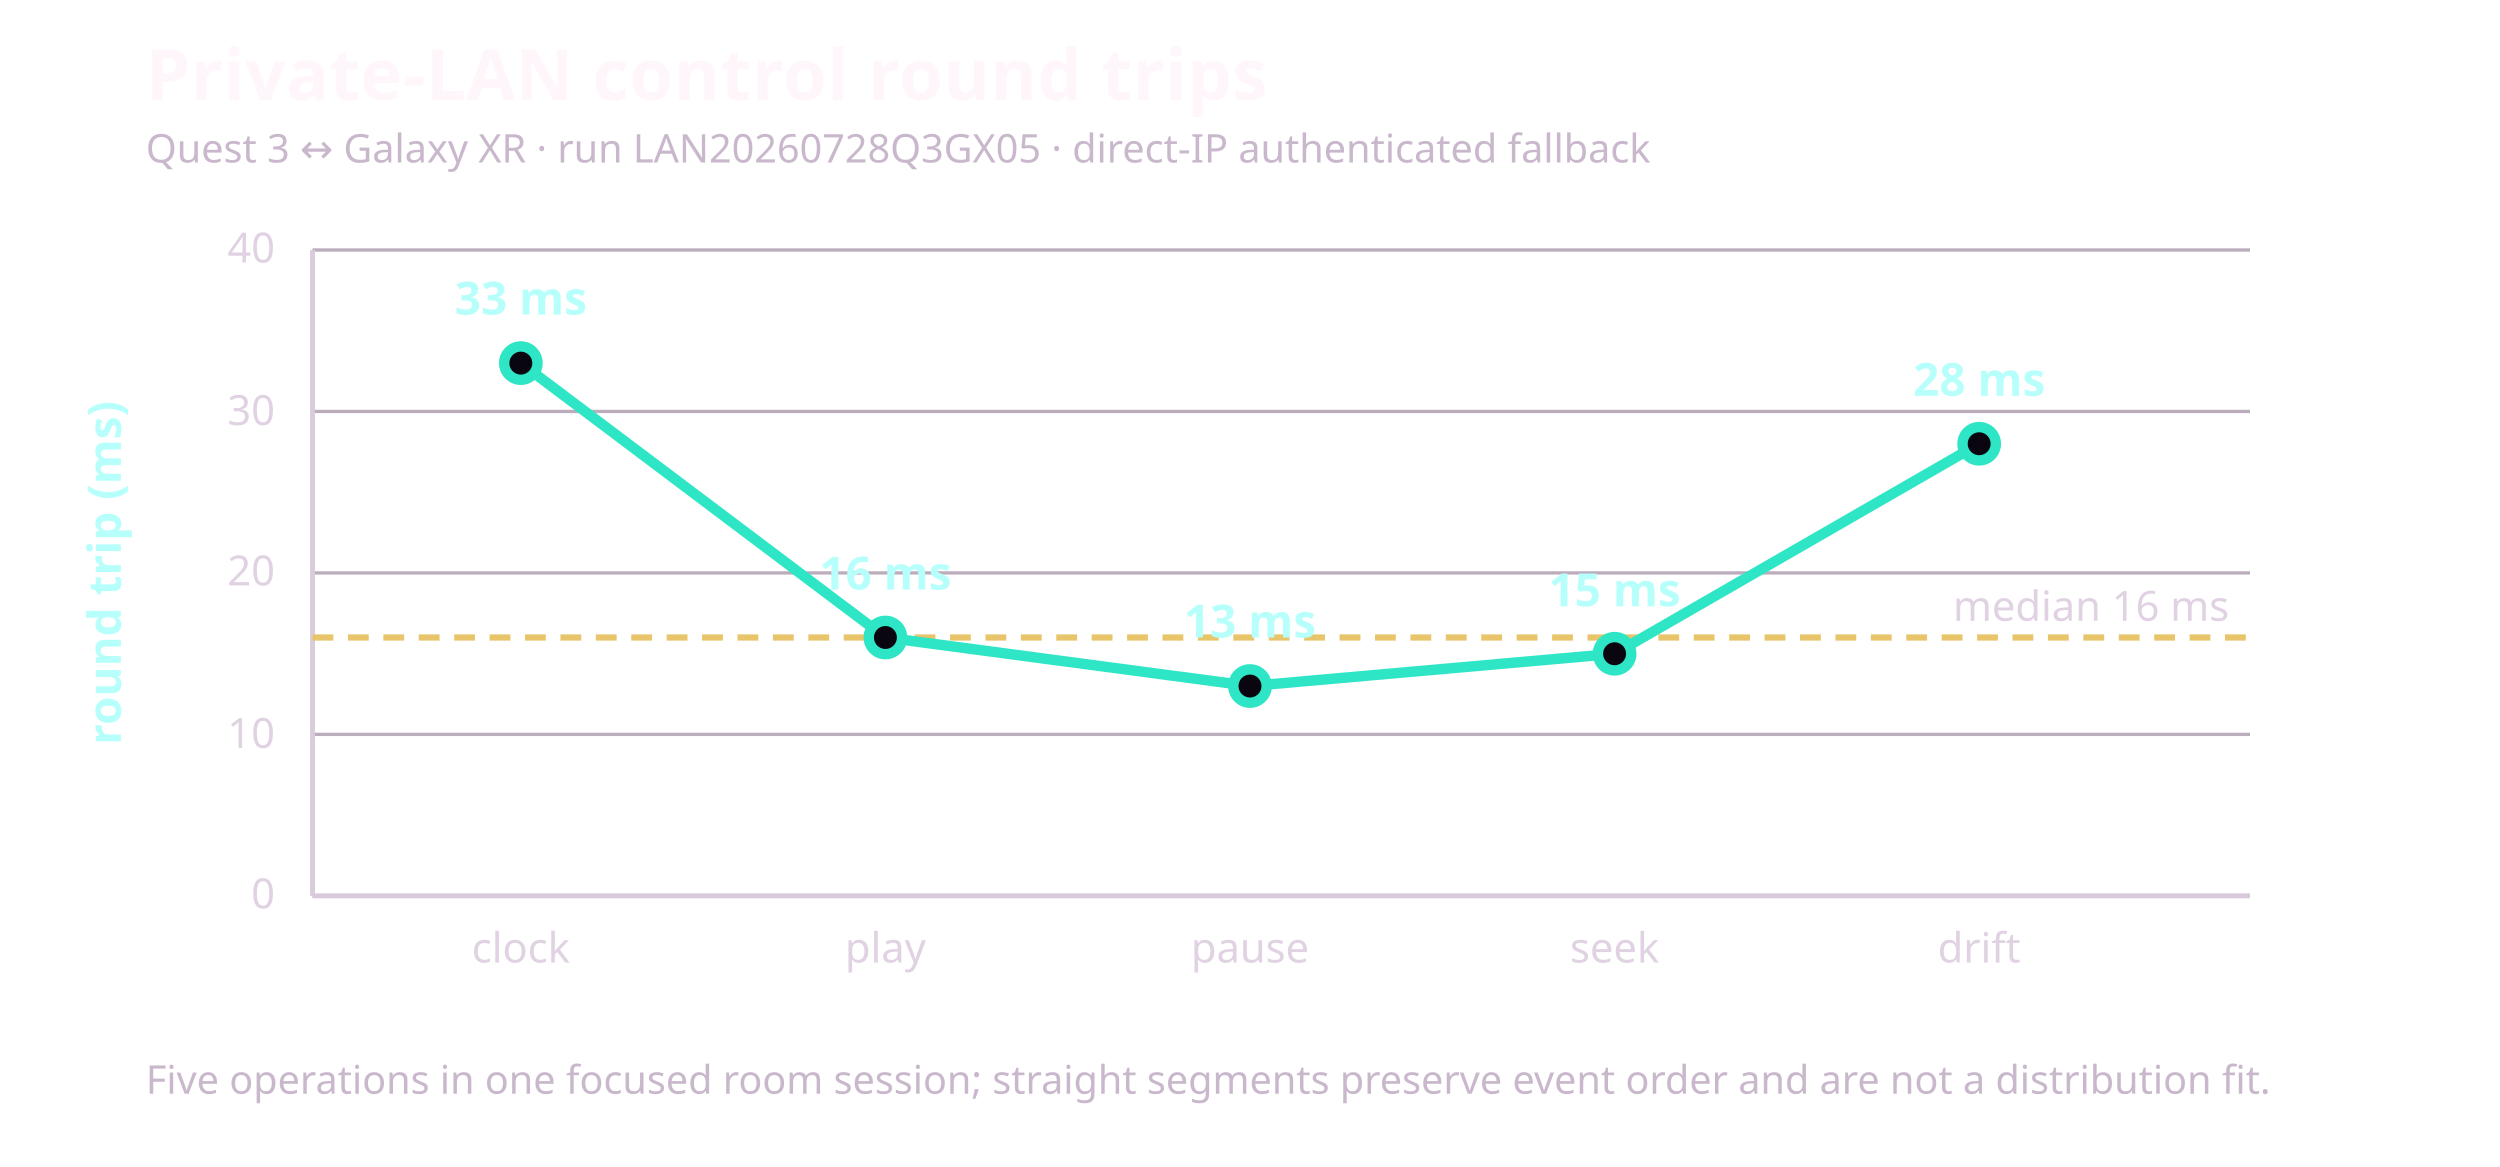
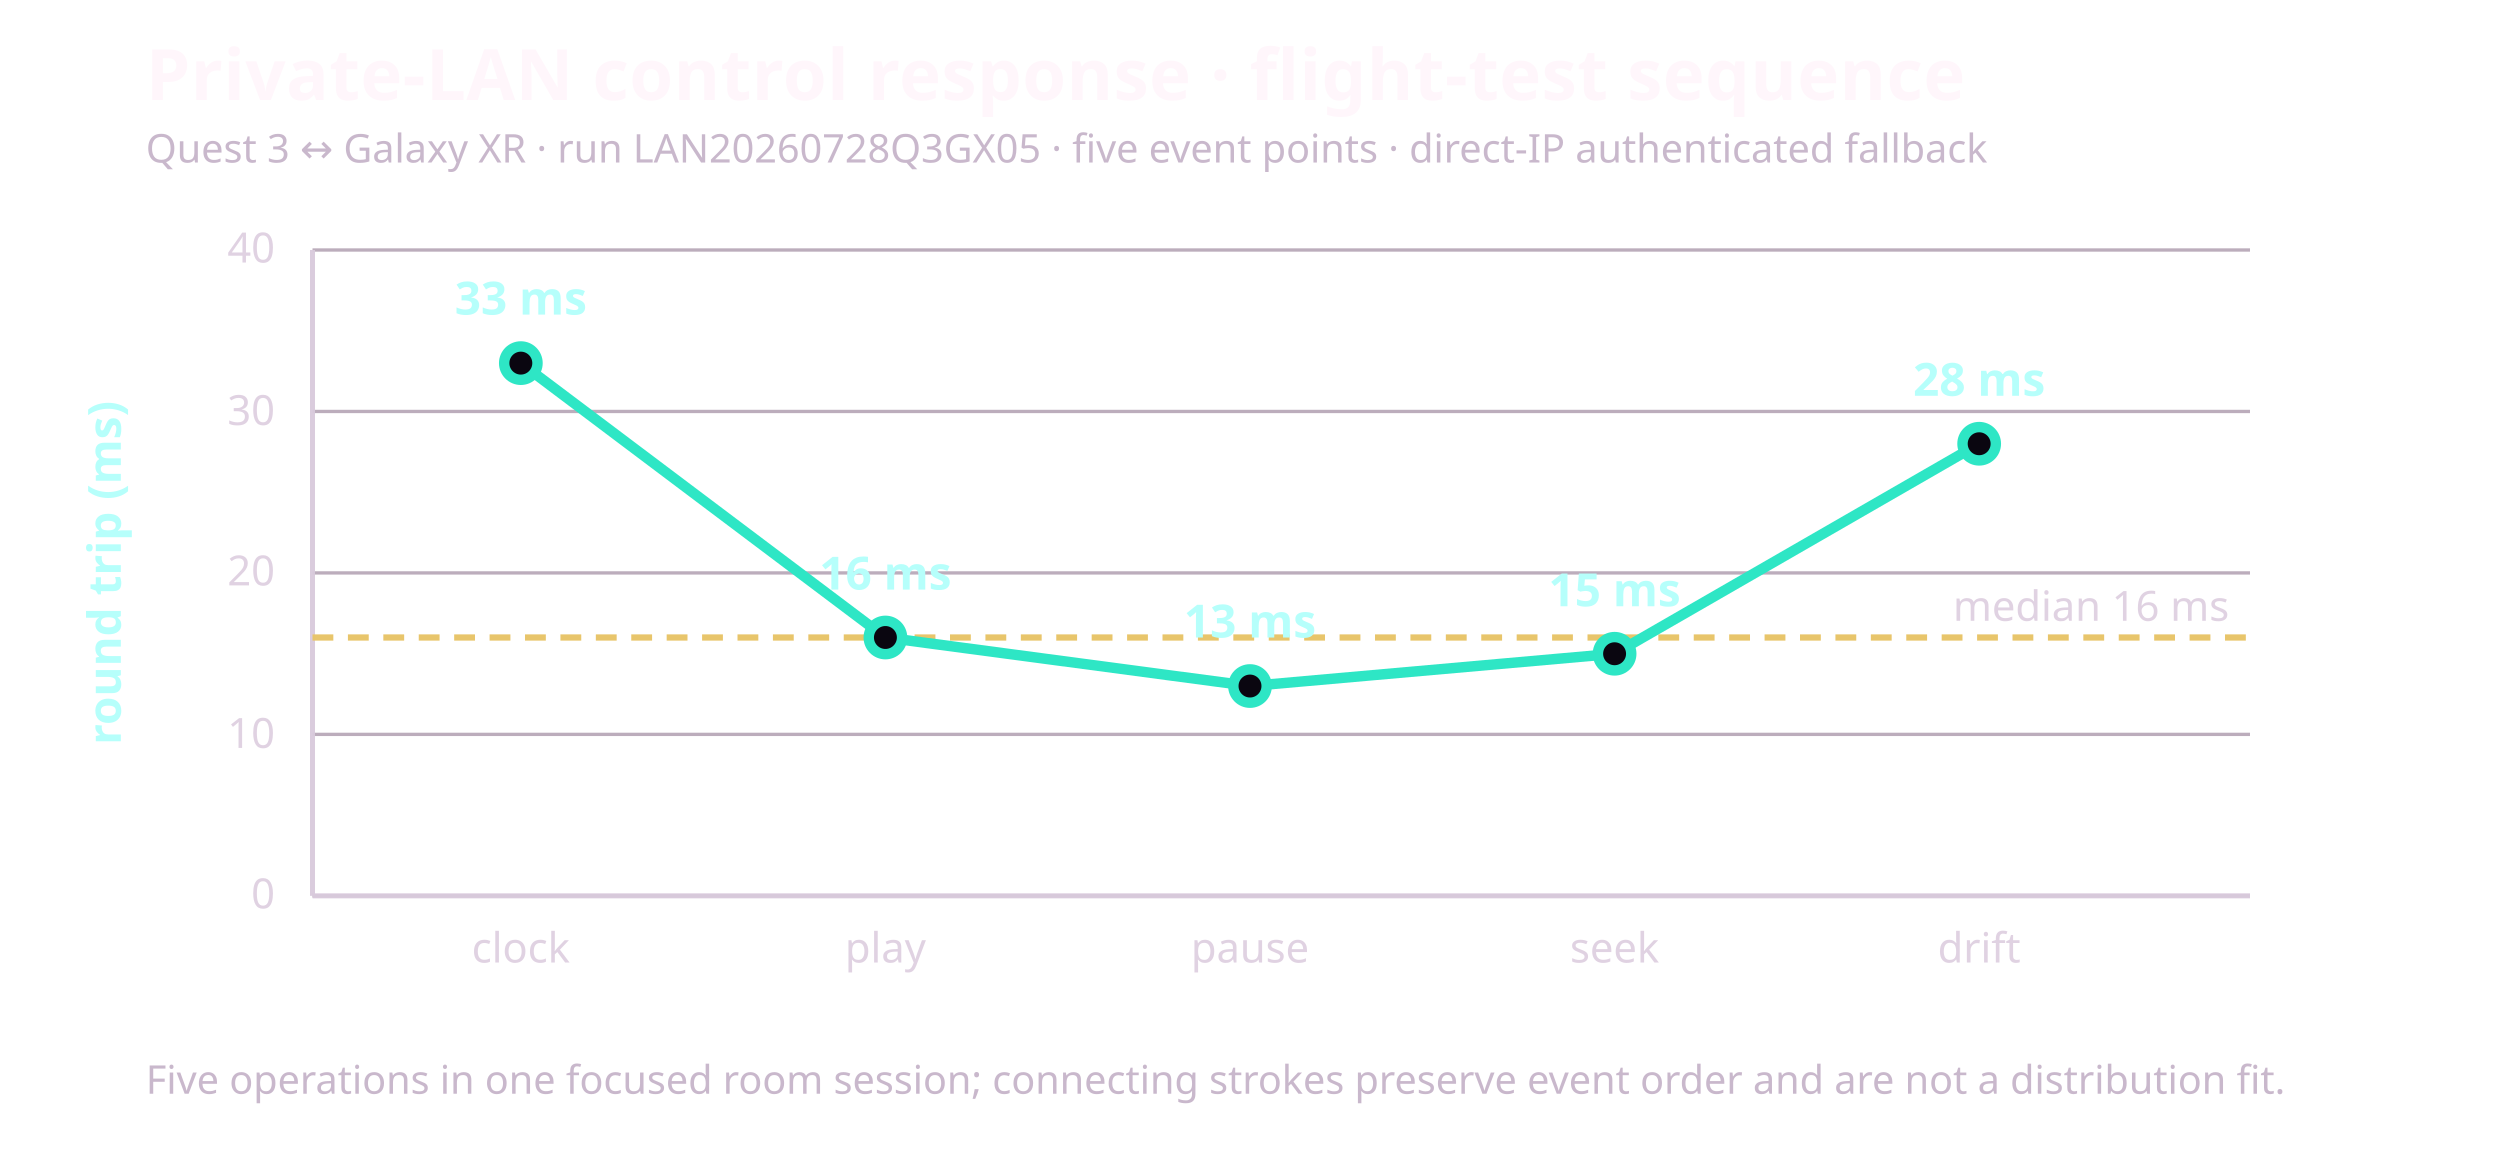
<svg xmlns="http://www.w3.org/2000/svg" viewBox="0 0 1200 560" role="img" aria-labelledby="title desc">
  <style>
    svg { shape-rendering: geometricPrecision; text-rendering: geometricPrecision; }
    text { fill: #EFE6F0; font-family: system-ui, sans-serif; font-weight: 500; }
    .title { fill: #FFF6FB; font-size: 34px; font-weight: 700; letter-spacing: 0.2px; }
    .subtitle, .caption { fill: #C9B8CC; font-size: 19px; }
    .tick { fill: #E0D2E2; font-size: 20px; }
    .axis-label { fill: #B6FFFB; font-size: 22px; font-weight: 700; }
    .grid { stroke: #7F627F; stroke-width: 1.6; opacity: 0.52; }
    .axis { stroke: #D9CADC; stroke-width: 2.4; opacity: 0.96; }
    .median { stroke: #E8C468; stroke-width: 3; stroke-dasharray: 10 7; opacity: 0.98; }
    .series { fill: none; stroke: #2EE6C5; stroke-width: 5; stroke-linejoin: round; stroke-linecap: round; }
    .point { fill: #0A0610; stroke: #2EE6C5; stroke-width: 5; }
  </style>
-   <text class="title" x="70" y="48">Private-LAN control round trips</text>
-   <text class="subtitle" x="70" y="78">Quest 3 ↔ Galaxy XR · run LAN20260728Q3GX05 · direct-IP authenticated fallback</text>
+   <text class="title" x="70" y="48">Private-LAN control response · flight-test sequence</text>
+   <text class="subtitle" x="70" y="78">Quest 3 ↔ Galaxy XR · run LAN20260728Q3GX05 · five event points · direct-IP authenticated fallback</text>
  <line class="grid" x1="150" y1="430" x2="1080" y2="430" />
  <line class="grid" x1="150" y1="352.5" x2="1080" y2="352.5" />
  <line class="grid" x1="150" y1="275.0" x2="1080" y2="275.0" />
  <line class="grid" x1="150" y1="197.5" x2="1080" y2="197.5" />
  <line class="grid" x1="150" y1="120.0" x2="1080" y2="120.0" />
  <line class="axis" x1="150" y1="120" x2="150" y2="430" />
  <line class="axis" x1="150" y1="430" x2="1080" y2="430" />
  <line class="median" x1="150" y1="306" x2="1080" y2="306" />
  <text class="tick" x="132" y="436" text-anchor="end">0</text>
  <text class="tick" x="132" y="359" text-anchor="end">10</text>
  <text class="tick" x="132" y="281" text-anchor="end">20</text>
  <text class="tick" x="132" y="204" text-anchor="end">30</text>
  <text class="tick" x="132" y="126" text-anchor="end">40</text>
  <text class="axis-label" x="58" y="275" text-anchor="middle" transform="rotate(-90 58 275)">round trip (ms)</text>
  <text class="tick" x="1070" y="298" text-anchor="end">median 16 ms</text>
  <path class="series" d="M250 174.3 L425 306.0 L600 329.3 L775 313.8 L950 213.0" />
  <circle class="point" cx="250" cy="174.3" r="8" />
  <circle class="point" cx="425" cy="306.0" r="8" />
  <circle class="point" cx="600" cy="329.3" r="8" />
  <circle class="point" cx="775" cy="313.8" r="8" />
  <circle class="point" cx="950" cy="213.0" r="8" />
  <text class="axis-label" x="250" y="151" text-anchor="middle">33 ms</text>
  <text class="axis-label" x="425" y="283" text-anchor="middle">16 ms</text>
  <text class="axis-label" x="600" y="306" text-anchor="middle">13 ms</text>
  <text class="axis-label" x="775" y="291" text-anchor="middle">15 ms</text>
  <text class="axis-label" x="950" y="190" text-anchor="middle">28 ms</text>
  <text class="tick" x="250" y="462" text-anchor="middle">clock</text>
  <text class="tick" x="425" y="462" text-anchor="middle">play</text>
  <text class="tick" x="600" y="462" text-anchor="middle">pause</text>
  <text class="tick" x="775" y="462" text-anchor="middle">seek</text>
  <text class="tick" x="950" y="462" text-anchor="middle">drift</text>
-   <text class="caption" x="70" y="525">Five operations in one focused room session; straight segments preserve event order and are not a distribution fit.</text>
+   <text class="caption" x="70" y="525">Five operations in one focused room session; connecting strokes preserve event order and are not a distribution fit.</text>
</svg>
